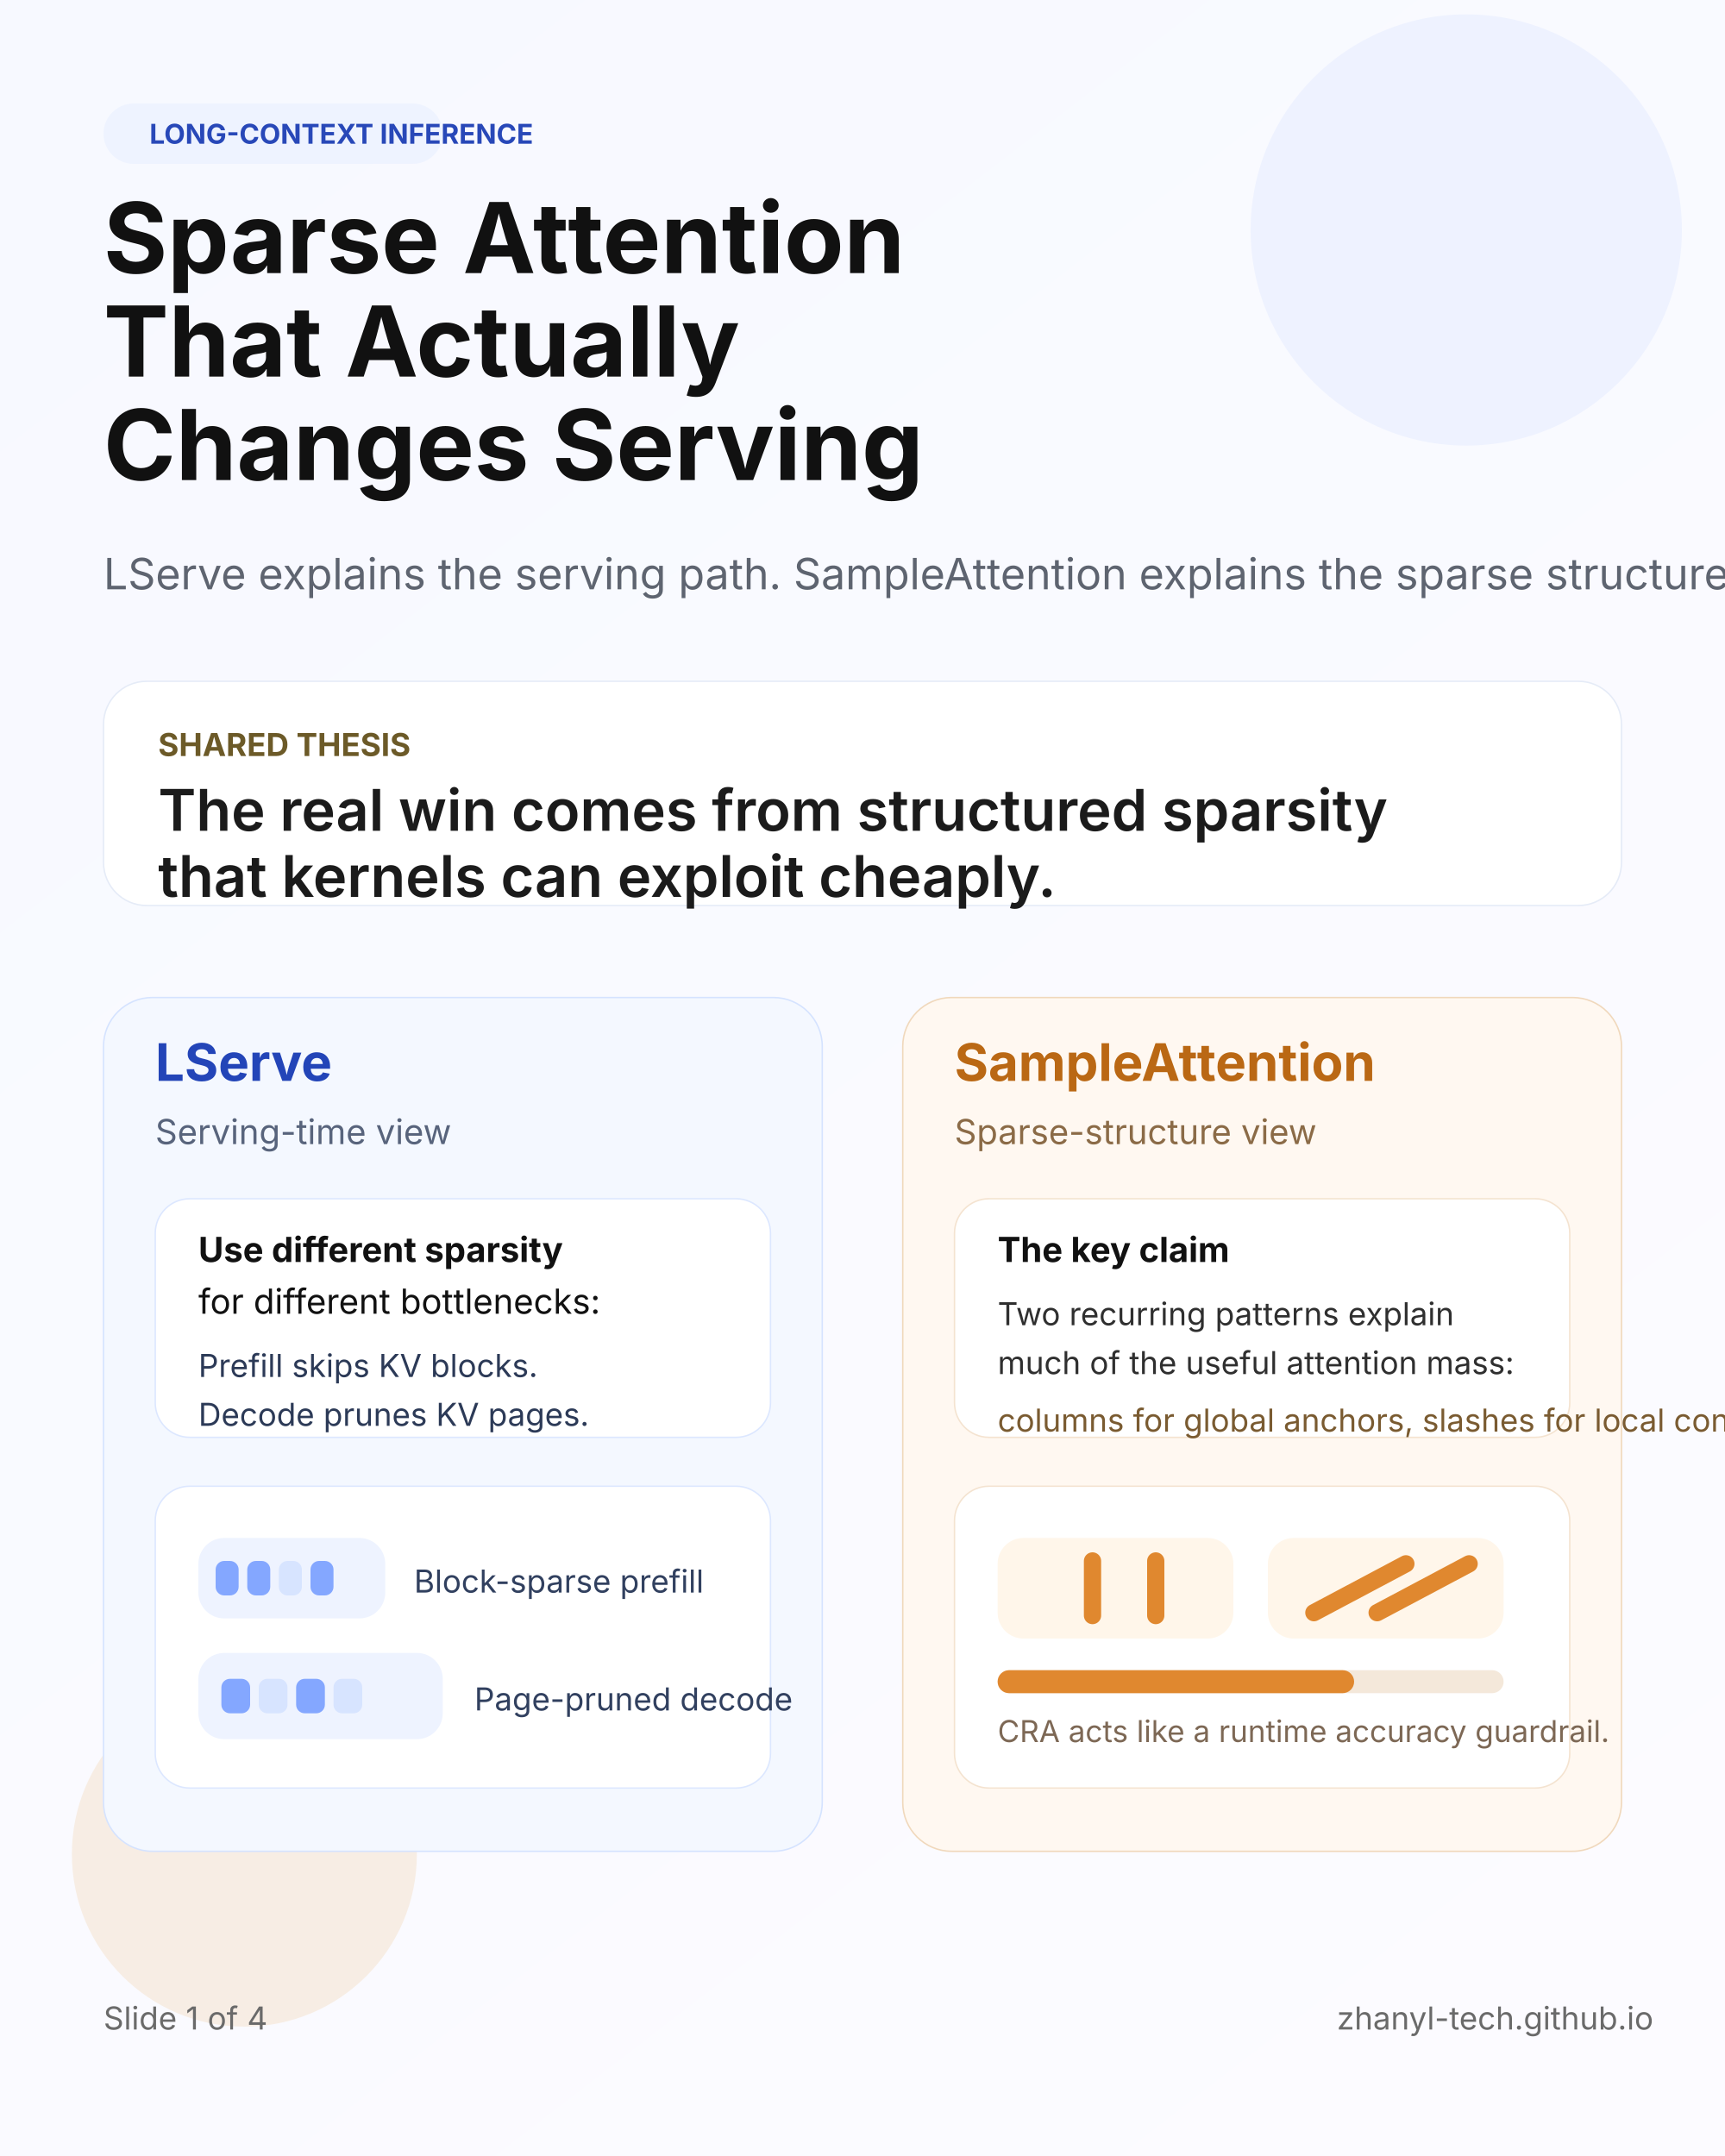
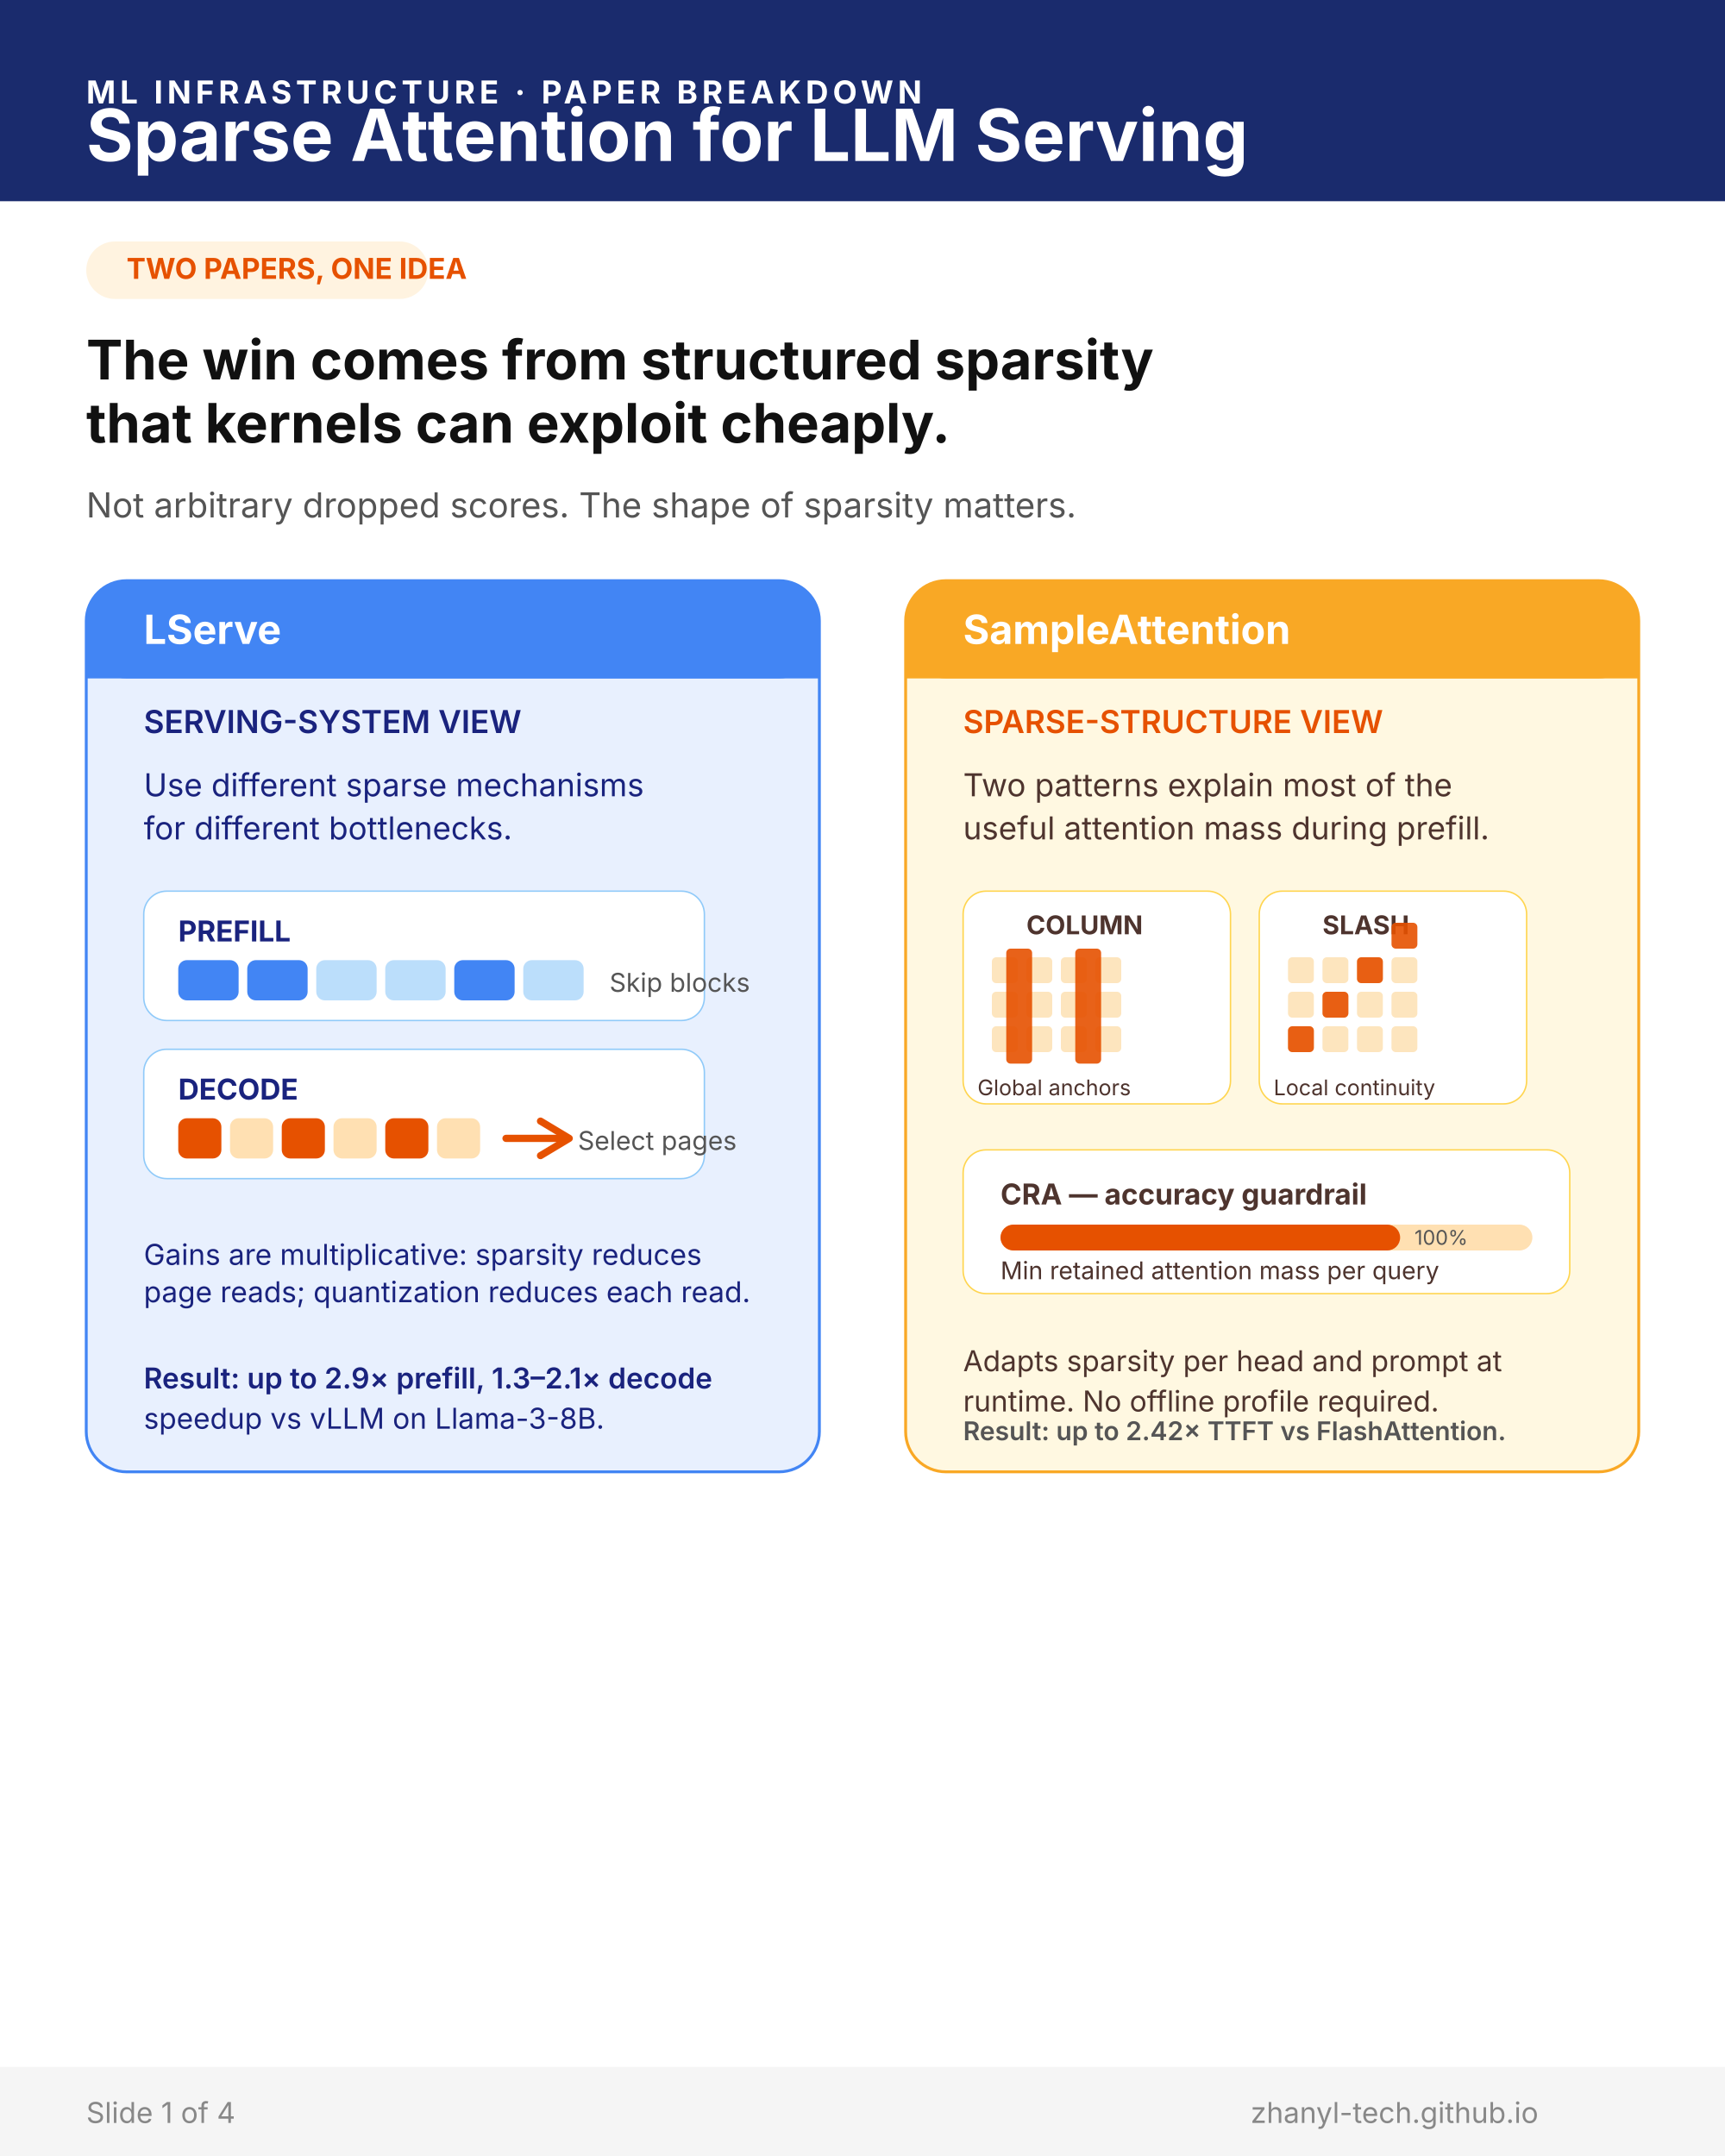
<svg xmlns="http://www.w3.org/2000/svg" width="1200" height="1500" viewBox="0 0 1200 1500" fill="none">
-   <defs>
-     <linearGradient id="bg1" x1="40" y1="60" x2="1120" y2="1460" gradientUnits="userSpaceOnUse">
-       <stop stop-color="#F7F9FF" />
-       <stop offset="1" stop-color="#FCFBFF" />
-     </linearGradient>
-   </defs>
-   <rect width="1200" height="1500" fill="url(#bg1)" />
-   <circle cx="1020" cy="160" r="150" fill="#EEF2FF" />
-   <circle cx="170" cy="1290" r="120" fill="#F7EDE4" />
-   <rect x="72" y="72" width="236" height="42" rx="21" fill="#EEF3FF" />
-   <text x="104" y="100" fill="#2848B8" font-family="Inter, Arial, sans-serif" font-size="19" font-weight="700">LONG-CONTEXT INFERENCE</text>
-   <text x="72" y="190" fill="#111111" font-family="Inter, Arial, sans-serif" font-size="68" font-weight="700">Sparse Attention</text>
-   <text x="72" y="262" fill="#111111" font-family="Inter, Arial, sans-serif" font-size="68" font-weight="700">That Actually</text>
-   <text x="72" y="334" fill="#111111" font-family="Inter, Arial, sans-serif" font-size="68" font-weight="700">Changes Serving</text>
-   <text x="72" y="410" fill="#5E6470" font-family="Inter, Arial, sans-serif" font-size="30">LServe explains the serving path. SampleAttention explains the sparse structure.</text>
-   <rect x="72" y="474" width="1056" height="156" rx="30" fill="#FFFFFF" stroke="#E5EBF7" />
-   <text x="110" y="526" fill="#6C5A28" font-family="Inter, Arial, sans-serif" font-size="22" font-weight="700">SHARED THESIS</text>
-   <text x="110" y="578" fill="#1B1B1B" font-family="Inter, Arial, sans-serif" font-size="40" font-weight="600">The real win comes from structured sparsity</text>
-   <text x="110" y="624" fill="#1B1B1B" font-family="Inter, Arial, sans-serif" font-size="40" font-weight="600">that kernels can exploit cheaply.</text>
-   <rect x="72" y="694" width="500" height="594" rx="34" fill="#F4F8FF" stroke="#D5E3FF" />
-   <text x="108" y="752" fill="#2345B8" font-family="Inter, Arial, sans-serif" font-size="36" font-weight="700">LServe</text>
-   <text x="108" y="796" fill="#58647C" font-family="Inter, Arial, sans-serif" font-size="24">Serving-time view</text>
-   <rect x="108" y="834" width="428" height="166" rx="24" fill="#FFFFFF" stroke="#DCE7FF" />
-   <text x="138" y="878" fill="#111111" font-family="Inter, Arial, sans-serif" font-size="24" font-weight="700">Use different sparsity</text>
-   <text x="138" y="914" fill="#111111" font-family="Inter, Arial, sans-serif" font-size="24">for different bottlenecks:</text>
-   <text x="138" y="958" fill="#2C3A57" font-family="Inter, Arial, sans-serif" font-size="22">Prefill skips KV blocks.</text>
-   <text x="138" y="992" fill="#2C3A57" font-family="Inter, Arial, sans-serif" font-size="22">Decode prunes KV pages.</text>
-   <rect x="108" y="1034" width="428" height="210" rx="24" fill="#FFFFFF" stroke="#DCE7FF" />
-   <rect x="138" y="1070" width="130" height="56" rx="18" fill="#EEF3FF" />
-   <rect x="150" y="1086" width="16" height="24" rx="6" fill="#84A7FF" />
-   <rect x="172" y="1086" width="16" height="24" rx="6" fill="#84A7FF" />
-   <rect x="194" y="1086" width="16" height="24" rx="6" fill="#D7E4FF" />
-   <rect x="216" y="1086" width="16" height="24" rx="6" fill="#84A7FF" />
-   <text x="288" y="1108" fill="#31405F" font-family="Inter, Arial, sans-serif" font-size="22">Block-sparse prefill</text>
-   <rect x="138" y="1150" width="170" height="60" rx="18" fill="#EEF3FF" />
-   <rect x="154" y="1168" width="20" height="24" rx="6" fill="#84A7FF" />
-   <rect x="180" y="1168" width="20" height="24" rx="6" fill="#D7E4FF" />
-   <rect x="206" y="1168" width="20" height="24" rx="6" fill="#84A7FF" />
-   <rect x="232" y="1168" width="20" height="24" rx="6" fill="#D7E4FF" />
-   <text x="330" y="1190" fill="#31405F" font-family="Inter, Arial, sans-serif" font-size="22">Page-pruned decode</text>
-   <rect x="628" y="694" width="500" height="594" rx="34" fill="#FFF8F1" stroke="#F0D8BC" />
-   <text x="664" y="752" fill="#BA6814" font-family="Inter, Arial, sans-serif" font-size="36" font-weight="700">SampleAttention</text>
-   <text x="664" y="796" fill="#8B6B47" font-family="Inter, Arial, sans-serif" font-size="24">Sparse-structure view</text>
-   <rect x="664" y="834" width="428" height="166" rx="24" fill="#FFFFFF" stroke="#F4E3D0" />
-   <text x="694" y="878" fill="#111111" font-family="Inter, Arial, sans-serif" font-size="24" font-weight="700">The key claim</text>
-   <text x="694" y="922" fill="#2F2F2F" font-family="Inter, Arial, sans-serif" font-size="22">Two recurring patterns explain</text>
-   <text x="694" y="956" fill="#2F2F2F" font-family="Inter, Arial, sans-serif" font-size="22">much of the useful attention mass:</text>
-   <text x="694" y="996" fill="#7A5B31" font-family="Inter, Arial, sans-serif" font-size="22">columns for global anchors, slashes for local continuity.</text>
-   <rect x="664" y="1034" width="428" height="210" rx="24" fill="#FFFFFF" stroke="#F4E3D0" />
-   <rect x="694" y="1070" width="164" height="70" rx="18" fill="#FFF6EA" />
-   <line x1="760" y1="1086" x2="760" y2="1124" stroke="#E0882F" stroke-width="12" stroke-linecap="round" />
-   <line x1="804" y1="1086" x2="804" y2="1124" stroke="#E0882F" stroke-width="12" stroke-linecap="round" />
-   <rect x="882" y="1070" width="164" height="70" rx="18" fill="#FFF6EA" />
-   <line x1="914" y1="1122" x2="978" y2="1088" stroke="#E0882F" stroke-width="12" stroke-linecap="round" />
-   <line x1="958" y1="1122" x2="1022" y2="1088" stroke="#E0882F" stroke-width="12" stroke-linecap="round" />
-   <rect x="694" y="1162" width="352" height="16" rx="8" fill="#F4E8DA" />
-   <rect x="694" y="1162" width="248" height="16" rx="8" fill="#E0882F" />
-   <text x="694" y="1212" fill="#7D6855" font-family="Inter, Arial, sans-serif" font-size="21">CRA acts like a runtime accuracy guardrail.</text>
-   <text x="72" y="1412" fill="#6A6A6A" font-family="Inter, Arial, sans-serif" font-size="22">Slide 1 of 4</text>
-   <text x="930" y="1412" fill="#6A6A6A" font-family="Inter, Arial, sans-serif" font-size="22">zhanyl-tech.github.io</text>
+   <rect width="1200" height="1500" fill="#FFFFFF" />
+   <rect width="1200" height="140" fill="#1A2B6D" />
+   <text x="60" y="72" fill="#FFFFFF" font-family="Inter,Arial,sans-serif" font-size="22" font-weight="700" letter-spacing="3">ML INFRASTRUCTURE · PAPER BREAKDOWN</text>
+   <text x="60" y="112" fill="#FFFFFF" font-family="Inter,Arial,sans-serif" font-size="50" font-weight="700">Sparse Attention for LLM Serving</text>
+   <rect x="60" y="168" width="238" height="40" rx="20" fill="#FFF3E0" />
+   <text x="88" y="194" fill="#E65100" font-family="Inter,Arial,sans-serif" font-size="20" font-weight="700">TWO PAPERS, ONE IDEA</text>
+   <text x="60" y="264" fill="#111111" font-family="Inter,Arial,sans-serif" font-size="38" font-weight="700">The win comes from structured sparsity</text>
+   <text x="60" y="308" fill="#111111" font-family="Inter,Arial,sans-serif" font-size="38" font-weight="700">that kernels can exploit cheaply.</text>
+   <text x="60" y="360" fill="#555555" font-family="Inter,Arial,sans-serif" font-size="24">Not arbitrary dropped scores. The shape of sparsity matters.</text>
+   <rect x="60" y="404" width="510" height="620" rx="28" fill="#E8F0FE" stroke="#4285F4" stroke-width="2" />
+   <rect x="60" y="404" width="510" height="68" rx="28" fill="#4285F4" />
+   <rect x="60" y="438" width="510" height="34" fill="#4285F4" />
+   <text x="100" y="448" fill="#FFFFFF" font-family="Inter,Arial,sans-serif" font-size="28" font-weight="700">LServe</text>
+   <text x="100" y="510" fill="#1A237E" font-family="Inter,Arial,sans-serif" font-size="22" font-weight="600">SERVING-SYSTEM VIEW</text>
+   <text x="100" y="554" fill="#1A237E" font-family="Inter,Arial,sans-serif" font-size="22">Use different sparse mechanisms</text>
+   <text x="100" y="584" fill="#1A237E" font-family="Inter,Arial,sans-serif" font-size="22">for different bottlenecks.</text>
+   <rect x="100" y="620" width="390" height="90" rx="16" fill="#FFFFFF" stroke="#90CAF9" />
+   <text x="124" y="655" fill="#1A237E" font-family="Inter,Arial,sans-serif" font-size="20" font-weight="700">PREFILL</text>
+   <rect x="124" y="668" width="42" height="28" rx="6" fill="#4285F4" />
+   <rect x="172" y="668" width="42" height="28" rx="6" fill="#4285F4" />
+   <rect x="220" y="668" width="42" height="28" rx="6" fill="#BBDEFB" />
+   <rect x="268" y="668" width="42" height="28" rx="6" fill="#BBDEFB" />
+   <rect x="316" y="668" width="42" height="28" rx="6" fill="#4285F4" />
+   <rect x="364" y="668" width="42" height="28" rx="6" fill="#BBDEFB" />
+   <text x="424" y="690" fill="#555" font-family="Inter,Arial,sans-serif" font-size="18">Skip blocks</text>
+   <rect x="100" y="730" width="390" height="90" rx="16" fill="#FFFFFF" stroke="#90CAF9" />
+   <text x="124" y="765" fill="#1A237E" font-family="Inter,Arial,sans-serif" font-size="20" font-weight="700">DECODE</text>
+   <rect x="124" y="778" width="30" height="28" rx="6" fill="#E65100" />
+   <rect x="160" y="778" width="30" height="28" rx="6" fill="#FFE0B2" />
+   <rect x="196" y="778" width="30" height="28" rx="6" fill="#E65100" />
+   <rect x="232" y="778" width="30" height="28" rx="6" fill="#FFE0B2" />
+   <rect x="268" y="778" width="30" height="28" rx="6" fill="#E65100" />
+   <rect x="304" y="778" width="30" height="28" rx="6" fill="#FFE0B2" />
+   <path d="M352 792H390" stroke="#E65100" stroke-width="5" stroke-linecap="round" />
+   <path d="M376 780L396 792L376 804" stroke="#E65100" stroke-width="5" stroke-linecap="round" stroke-linejoin="round" />
+   <text x="402" y="800" fill="#555" font-family="Inter,Arial,sans-serif" font-size="18">Select pages</text>
+   <text x="100" y="880" fill="#1A237E" font-family="Inter,Arial,sans-serif" font-size="20">Gains are multiplicative: sparsity reduces</text>
+   <text x="100" y="906" fill="#1A237E" font-family="Inter,Arial,sans-serif" font-size="20">page reads; quantization reduces each read.</text>
+   <text x="100" y="966" fill="#1A237E" font-family="Inter,Arial,sans-serif" font-size="20" font-weight="600">Result: up to 2.9× prefill, 1.3–2.1× decode</text>
+   <text x="100" y="994" fill="#1A237E" font-family="Inter,Arial,sans-serif" font-size="20">speedup vs vLLM on Llama-3-8B.</text>
+   <rect x="630" y="404" width="510" height="620" rx="28" fill="#FFF8E1" stroke="#F9A825" stroke-width="2" />
+   <rect x="630" y="404" width="510" height="68" rx="28" fill="#F9A825" />
+   <rect x="630" y="438" width="510" height="34" fill="#F9A825" />
+   <text x="670" y="448" fill="#FFFFFF" font-family="Inter,Arial,sans-serif" font-size="28" font-weight="700">SampleAttention</text>
+   <text x="670" y="510" fill="#E65100" font-family="Inter,Arial,sans-serif" font-size="22" font-weight="600">SPARSE-STRUCTURE VIEW</text>
+   <text x="670" y="554" fill="#4E342E" font-family="Inter,Arial,sans-serif" font-size="22">Two patterns explain most of the</text>
+   <text x="670" y="584" fill="#4E342E" font-family="Inter,Arial,sans-serif" font-size="22">useful attention mass during prefill.</text>
+   <rect x="670" y="620" width="186" height="148" rx="16" fill="#FFFFFF" stroke="#FFD54F" />
+   <text x="714" y="650" fill="#4E342E" font-family="Inter,Arial,sans-serif" font-size="18" font-weight="700">COLUMN</text>
+   <g opacity="0.3">
+     <rect x="690" y="666" width="18" height="18" rx="3" fill="#F9A825" />
+     <rect x="714" y="666" width="18" height="18" rx="3" fill="#F9A825" />
+     <rect x="738" y="666" width="18" height="18" rx="3" fill="#F9A825" />
+     <rect x="762" y="666" width="18" height="18" rx="3" fill="#F9A825" />
+     <rect x="690" y="690" width="18" height="18" rx="3" fill="#F9A825" />
+     <rect x="714" y="690" width="18" height="18" rx="3" fill="#F9A825" />
+     <rect x="738" y="690" width="18" height="18" rx="3" fill="#F9A825" />
+     <rect x="762" y="690" width="18" height="18" rx="3" fill="#F9A825" />
+     <rect x="690" y="714" width="18" height="18" rx="3" fill="#F9A825" />
+     <rect x="714" y="714" width="18" height="18" rx="3" fill="#F9A825" />
+     <rect x="738" y="714" width="18" height="18" rx="3" fill="#F9A825" />
+     <rect x="762" y="714" width="18" height="18" rx="3" fill="#F9A825" />
+   </g>
+   <rect x="700" y="660" width="18" height="80" rx="3" fill="#E65100" opacity="0.9" />
+   <rect x="748" y="660" width="18" height="80" rx="3" fill="#E65100" opacity="0.9" />
+   <text x="680" y="762" fill="#4E342E" font-family="Inter,Arial,sans-serif" font-size="15">Global anchors</text>
+   <rect x="876" y="620" width="186" height="148" rx="16" fill="#FFFFFF" stroke="#FFD54F" />
+   <text x="920" y="650" fill="#4E342E" font-family="Inter,Arial,sans-serif" font-size="18" font-weight="700">SLASH</text>
+   <g opacity="0.3">
+     <rect x="896" y="666" width="18" height="18" rx="3" fill="#F9A825" />
+     <rect x="920" y="666" width="18" height="18" rx="3" fill="#F9A825" />
+     <rect x="944" y="666" width="18" height="18" rx="3" fill="#F9A825" />
+     <rect x="968" y="666" width="18" height="18" rx="3" fill="#F9A825" />
+     <rect x="896" y="690" width="18" height="18" rx="3" fill="#F9A825" />
+     <rect x="920" y="690" width="18" height="18" rx="3" fill="#F9A825" />
+     <rect x="944" y="690" width="18" height="18" rx="3" fill="#F9A825" />
+     <rect x="968" y="690" width="18" height="18" rx="3" fill="#F9A825" />
+     <rect x="896" y="714" width="18" height="18" rx="3" fill="#F9A825" />
+     <rect x="920" y="714" width="18" height="18" rx="3" fill="#F9A825" />
+     <rect x="944" y="714" width="18" height="18" rx="3" fill="#F9A825" />
+     <rect x="968" y="714" width="18" height="18" rx="3" fill="#F9A825" />
+   </g>
+   <rect x="896" y="714" width="18" height="18" rx="3" fill="#E65100" opacity="0.9" />
+   <rect x="920" y="690" width="18" height="18" rx="3" fill="#E65100" opacity="0.9" />
+   <rect x="944" y="666" width="18" height="18" rx="3" fill="#E65100" opacity="0.9" />
+   <rect x="968" y="642" width="18" height="18" rx="3" fill="#E65100" opacity="0.9" />
+   <text x="886" y="762" fill="#4E342E" font-family="Inter,Arial,sans-serif" font-size="15">Local continuity</text>
+   <rect x="670" y="800" width="422" height="100" rx="16" fill="#FFFFFF" stroke="#FFD54F" />
+   <text x="696" y="838" fill="#4E342E" font-family="Inter,Arial,sans-serif" font-size="20" font-weight="700">CRA — accuracy guardrail</text>
+   <rect x="696" y="852" width="370" height="18" rx="9" fill="#FFE0B2" />
+   <rect x="696" y="852" width="278" height="18" rx="9" fill="#E65100" />
+   <text x="984" y="866" fill="#555" font-family="Inter,Arial,sans-serif" font-size="14">100%</text>
+   <text x="696" y="890" fill="#4E342E" font-family="Inter,Arial,sans-serif" font-size="17">Min retained attention mass per query</text>
+   <text x="670" y="954" fill="#4E342E" font-family="Inter,Arial,sans-serif" font-size="20">Adapts sparsity per head and prompt at</text>
+   <text x="670" y="982" fill="#4E342E" font-family="Inter,Arial,sans-serif" font-size="20">runtime. No offline profile required.</text>
+   <text x="670" y="1002" fill="#555" font-family="Inter,Arial,sans-serif" font-size="18" font-weight="600">Result: up to 2.42× TTFT vs FlashAttention.</text>
+   <rect x="0" y="1438" width="1200" height="62" fill="#F5F5F5" />
+   <text x="60" y="1477" fill="#888888" font-family="Inter,Arial,sans-serif" font-size="20">Slide 1 of 4</text>
+   <text x="870" y="1477" fill="#888888" font-family="Inter,Arial,sans-serif" font-size="20">zhanyl-tech.github.io</text>
</svg>
